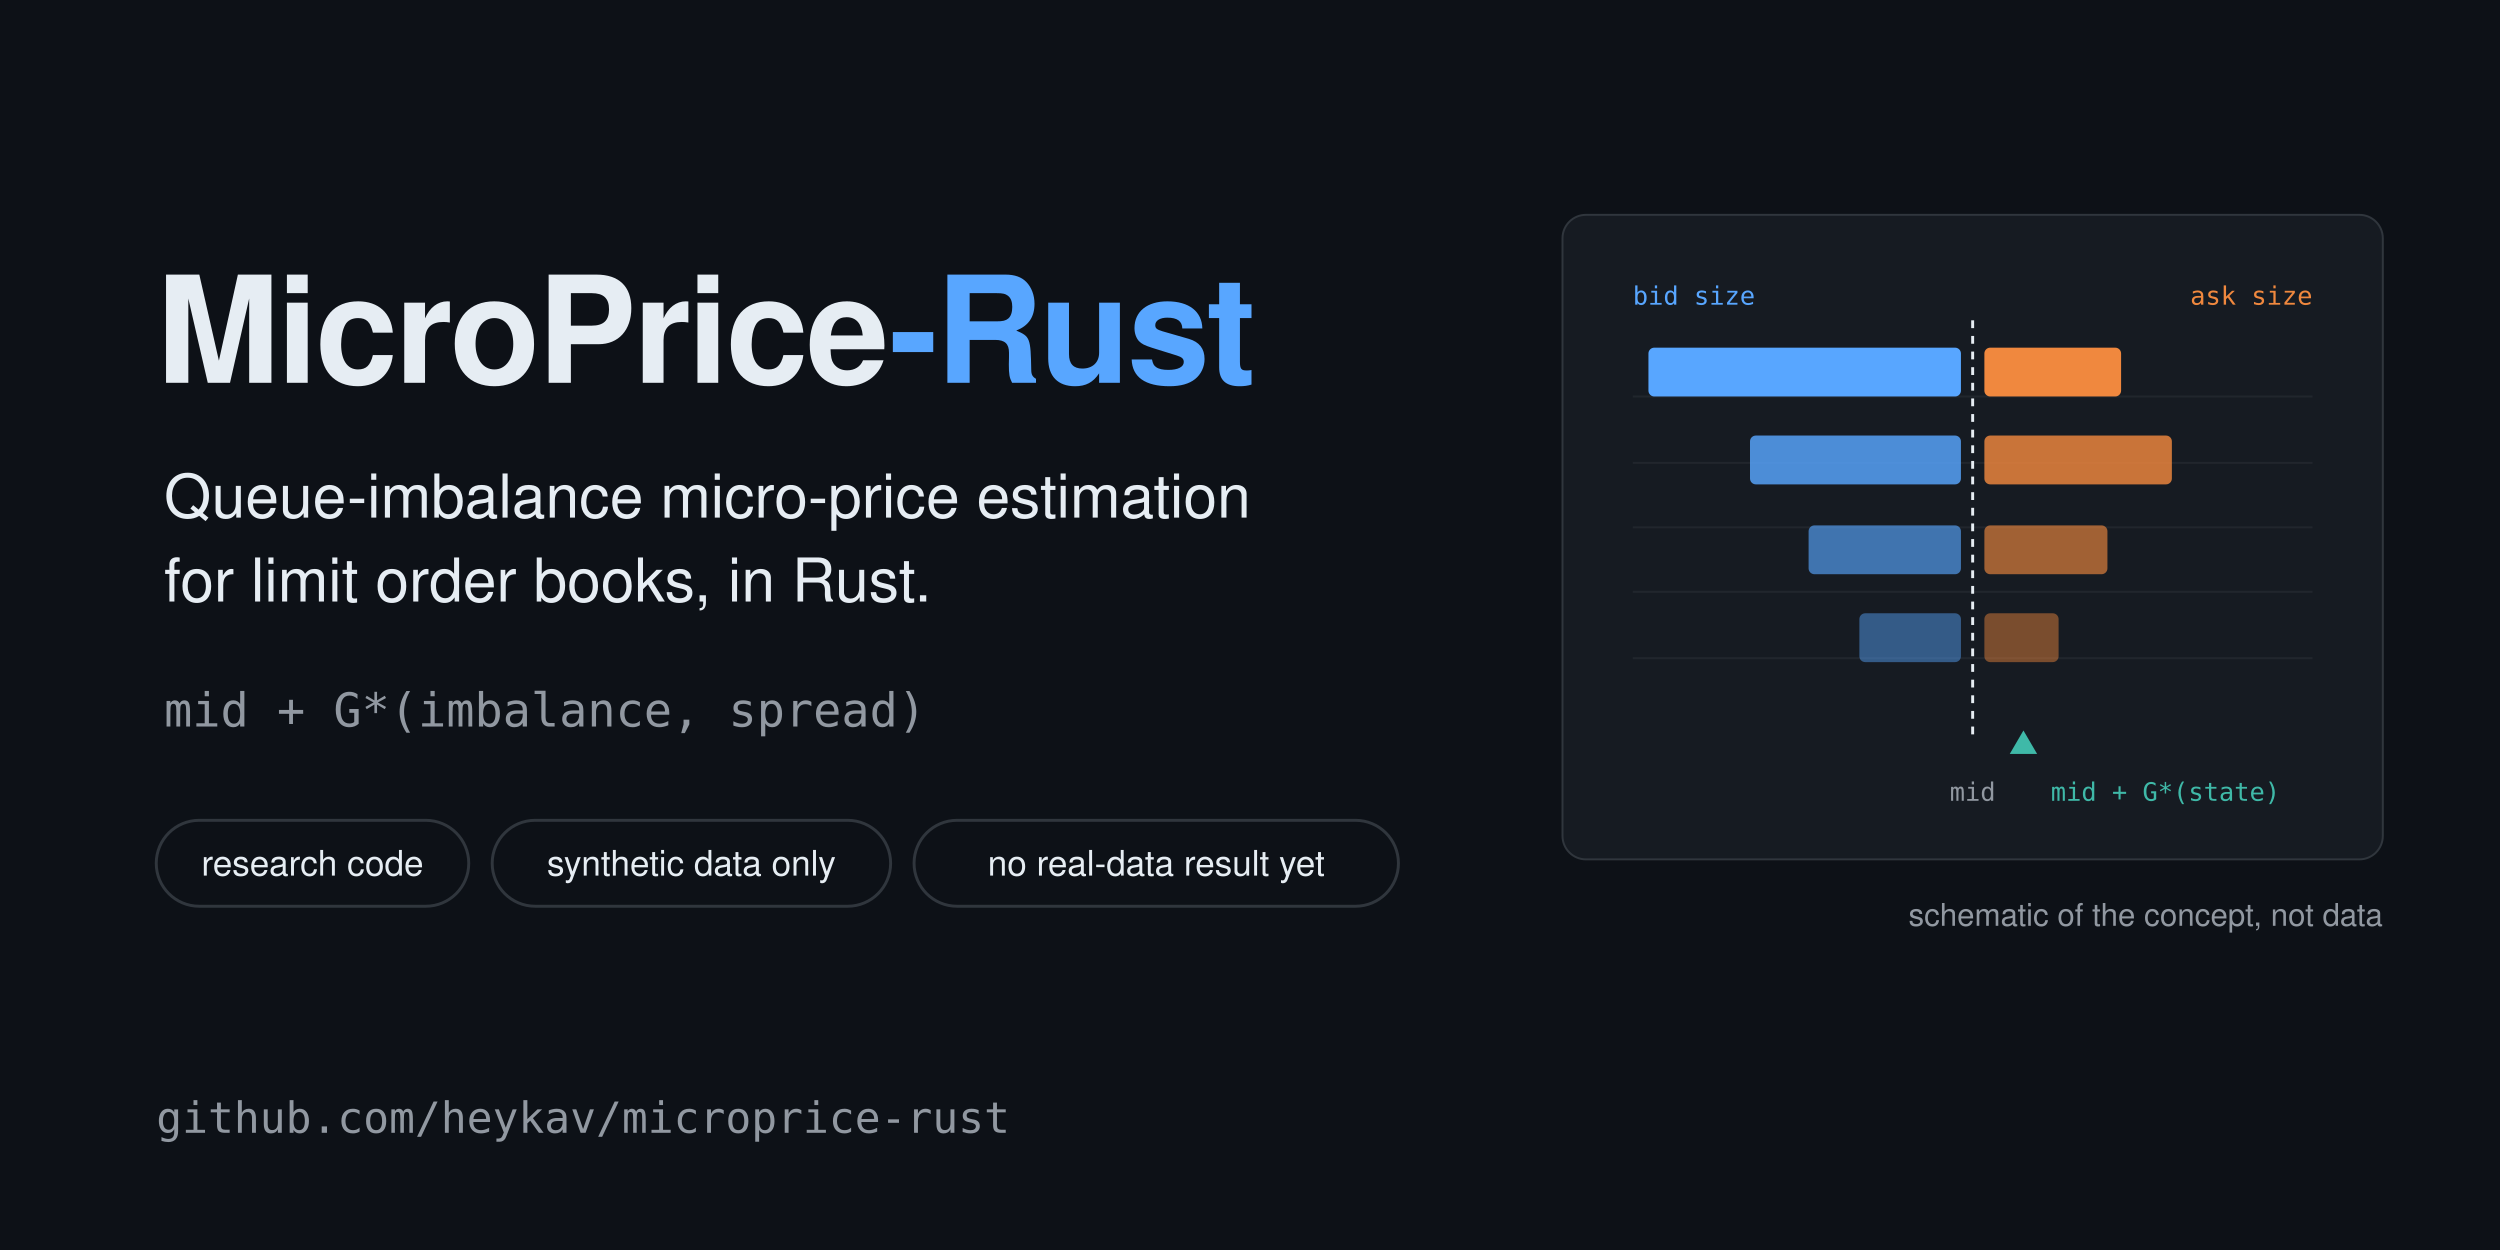
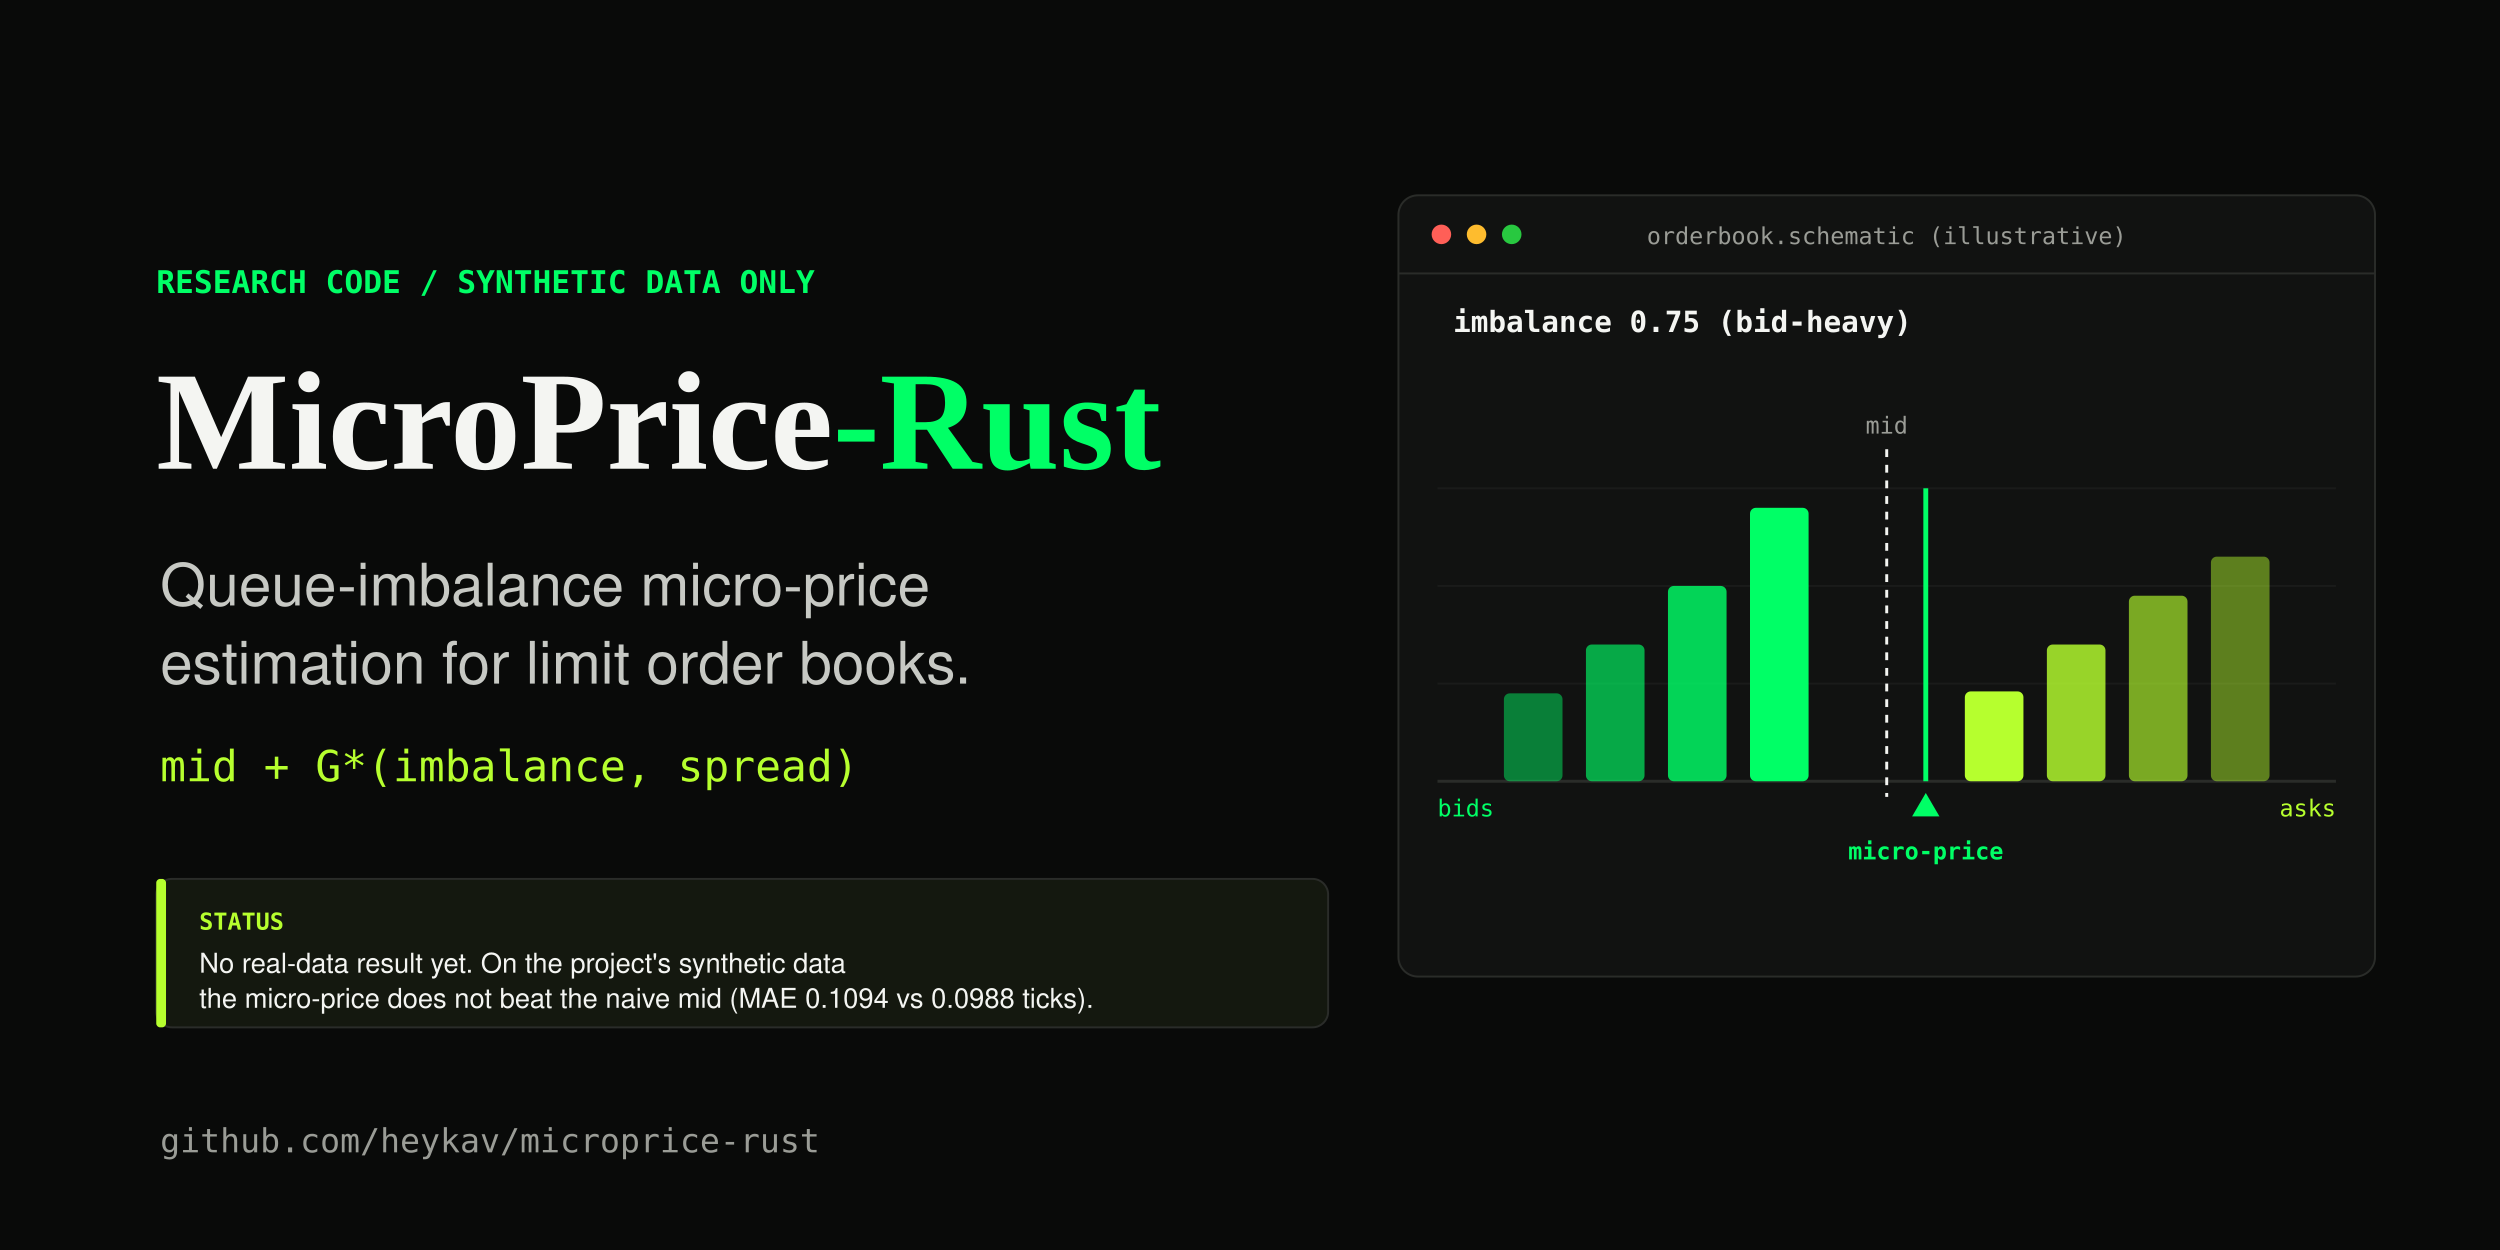
- <svg xmlns="http://www.w3.org/2000/svg" width="1280" height="640" viewBox="0 0 1280 640">
-   <rect width="1280" height="640" fill="#0d1117" />
-   <text x="80" y="196" font-family="-apple-system, 'Segoe UI', Helvetica, Arial, sans-serif" font-size="76" font-weight="700" fill="#e6edf3" letter-spacing="-1.5">MicroPrice<tspan fill="#58a6ff">-Rust</tspan>
+ <svg xmlns="http://www.w3.org/2000/svg" width="1280" height="640" viewBox="0 0 1280 640" role="img" aria-labelledby="t d">
+   <style>
+ .pa{opacity:1}.pb{opacity:0}.pc{opacity:0}.mk{transform:translateX(20px)}
+ @keyframes fa{0%,28%{opacity:1}34%,88%{opacity:0}94%,100%{opacity:1}}
+ @keyframes fb{0%,28%{opacity:0}34%,56%{opacity:1}62%,100%{opacity:0}}
+ @keyframes fc{0%,56%{opacity:0}62%,84%{opacity:1}90%,100%{opacity:0}}
+ @keyframes mv{0%,28%{transform:translateX(20px)}36%,56%{transform:translateX(0)}64%,84%{transform:translateX(-20px)}93%,100%{transform:translateX(20px)}}
+ .an .pa{animation:fa 12s ease-in-out infinite}
+ .an .pb{animation:fb 12s ease-in-out infinite}
+ .an .pc{animation:fc 12s ease-in-out infinite}
+ .an .mk{animation:mv 12s ease-in-out infinite}
+ @media (prefers-reduced-motion:reduce){.an .pa,.an .pb,.an .pc,.an .mk{animation:none}}
+ </style>
+   <rect width="1280" height="640" fill="#090A09" />
+   <text x="80" y="150" font-family="ui-monospace,'SFMono-Regular','DejaVu Sans Mono',Menlo,Consolas,monospace" font-size="16" font-weight="bold" fill="#00FF66" text-anchor="start">RESEARCH CODE  /  SYNTHETIC DATA ONLY</text>
+   <text x="80" y="240" font-family="Georgia,'Times New Roman',serif" font-size="72" font-weight="bold" fill="#F4F5F2" text-anchor="start">MicroPrice<tspan fill="#00FF66">-Rust</tspan>
  </text>
-   <text x="84" y="265" font-family="-apple-system, 'Segoe UI', Helvetica, Arial, sans-serif" font-size="31" fill="#e6edf3">Queue-imbalance micro-price estimation</text>
-   <text x="84" y="308" font-family="-apple-system, 'Segoe UI', Helvetica, Arial, sans-serif" font-size="31" fill="#e6edf3">for limit order books, in Rust.</text>
-   <text x="84" y="372" font-family="ui-monospace, SFMono-Regular, Menlo, Consolas, 'DejaVu Sans Mono', monospace" font-size="24" fill="#9198a1">mid + G*(imbalance, spread)</text>
-   <rect x="80" y="420" width="160" height="44" rx="22.0" fill="none" stroke="#30363d" stroke-width="1.5" />
-   <text x="160.0" y="448.3" text-anchor="middle" font-family="-apple-system, 'Segoe UI', Helvetica, Arial, sans-serif" font-size="18" fill="#e6edf3">research code</text>
-   <rect x="252" y="420" width="204" height="44" rx="22.0" fill="none" stroke="#30363d" stroke-width="1.5" />
-   <text x="354.0" y="448.3" text-anchor="middle" font-family="-apple-system, 'Segoe UI', Helvetica, Arial, sans-serif" font-size="18" fill="#e6edf3">synthetic data only</text>
-   <rect x="468" y="420" width="248" height="44" rx="22.0" fill="none" stroke="#30363d" stroke-width="1.5" />
-   <text x="592.0" y="448.3" text-anchor="middle" font-family="-apple-system, 'Segoe UI', Helvetica, Arial, sans-serif" font-size="18" fill="#e6edf3">no real-data result yet</text>
-   <rect x="800" y="110" width="420" height="330" rx="12" fill="#161b22" stroke="#30363d" />
-   <g>
-     <line x1="836" y1="203" x2="1184" y2="203" stroke="#21262d" stroke-width="1" />
-     <line x1="836" y1="237" x2="1184" y2="237" stroke="#21262d" stroke-width="1" />
-     <line x1="836" y1="270" x2="1184" y2="270" stroke="#21262d" stroke-width="1" />
-     <line x1="836" y1="303" x2="1184" y2="303" stroke="#21262d" stroke-width="1" />
-     <line x1="836" y1="337" x2="1184" y2="337" stroke="#21262d" stroke-width="1" />
-     <rect x="844" y="178" width="160" height="25" rx="3" fill="#58a6ff" opacity="1.00" />
-     <rect x="1016" y="178" width="70" height="25" rx="3" fill="#f0883e" opacity="1.00" />
-     <rect x="896" y="223" width="108" height="25" rx="3" fill="#58a6ff" opacity="0.82" />
-     <rect x="1016" y="223" width="96" height="25" rx="3" fill="#f0883e" opacity="0.82" />
-     <rect x="926" y="269" width="78" height="25" rx="3" fill="#58a6ff" opacity="0.64" />
-     <rect x="1016" y="269" width="63" height="25" rx="3" fill="#f0883e" opacity="0.64" />
-     <rect x="952" y="314" width="52" height="25" rx="3" fill="#58a6ff" opacity="0.46" />
-     <rect x="1016" y="314" width="38" height="25" rx="3" fill="#f0883e" opacity="0.46" />
-     <line x1="1010.0" y1="164" x2="1010.0" y2="376" stroke="#e6edf3" stroke-width="1.5" stroke-dasharray="4 4" />
-     <path d="M1036.0 374 l-7 12 h14 z" fill="#3fb9a8" />
-     <text x="1010.0" y="410" text-anchor="middle" font-family="ui-monospace, SFMono-Regular, Menlo, Consolas, 'DejaVu Sans Mono', monospace" font-size="13" fill="#9198a1">mid</text>
-     <text x="1050.0" y="410" text-anchor="start" font-family="ui-monospace, SFMono-Regular, Menlo, Consolas, 'DejaVu Sans Mono', monospace" font-size="13" fill="#3fb9a8">mid + G*(state)</text>
-     <text x="836" y="156" font-family="ui-monospace, SFMono-Regular, Menlo, Consolas, 'DejaVu Sans Mono', monospace" font-size="13" fill="#58a6ff">bid size</text>
-     <text x="1184" y="156" text-anchor="end" font-family="ui-monospace, SFMono-Regular, Menlo, Consolas, 'DejaVu Sans Mono', monospace" font-size="13" fill="#f0883e">ask size</text>
+   <text x="82" y="310" font-family="system-ui,-apple-system,'Segoe UI',Helvetica,Arial,sans-serif" font-size="30" font-weight="normal" fill="#c7c9c4" text-anchor="start">Queue-imbalance micro-price</text>
+   <text x="82" y="350" font-family="system-ui,-apple-system,'Segoe UI',Helvetica,Arial,sans-serif" font-size="30" font-weight="normal" fill="#c7c9c4" text-anchor="start">estimation for limit order books.</text>
+   <text x="82" y="400" font-family="ui-monospace,'SFMono-Regular','DejaVu Sans Mono',Menlo,Consolas,monospace" font-size="22" font-weight="normal" fill="#B6FF2E" text-anchor="start">mid + G*(imbalance, spread)</text>
+   <rect x="80" y="450" width="600" height="76" rx="8" fill="#14180f" stroke="#2a2c29" />
+   <rect x="80" y="450" width="5" height="76" rx="2" fill="#B6FF2E" />
+   <text x="102" y="476" font-family="ui-monospace,'SFMono-Regular','DejaVu Sans Mono',Menlo,Consolas,monospace" font-size="12" font-weight="bold" fill="#B6FF2E" text-anchor="start">STATUS</text>
+   <text x="102" y="498" font-family="system-ui,-apple-system,'Segoe UI',Helvetica,Arial,sans-serif" font-size="14" font-weight="normal" fill="#F4F5F2" text-anchor="start">No real-data result yet. On the project's synthetic data</text>
+   <text x="102" y="516" font-family="system-ui,-apple-system,'Segoe UI',Helvetica,Arial,sans-serif" font-size="14" font-weight="normal" fill="#F4F5F2" text-anchor="start">the micro-price does not beat the naive mid (MAE 0.1094 vs 0.0988 ticks).</text>
+   <text x="82" y="590" font-family="ui-monospace,'SFMono-Regular','DejaVu Sans Mono',Menlo,Consolas,monospace" font-size="17" font-weight="normal" fill="#9a9c96" text-anchor="start">github.com/heykav/microprice-rust</text>
+   <rect x="716" y="100" width="500" height="400" rx="10" fill="#111211" stroke="#2a2c29" />
+   <circle cx="738" cy="120" r="5" fill="#ff5f57" />
+   <circle cx="756" cy="120" r="5" fill="#febc2e" />
+   <circle cx="774" cy="120" r="5" fill="#28c840" />
+   <text x="966.0" y="125" font-family="ui-monospace,'SFMono-Regular','DejaVu Sans Mono',Menlo,Consolas,monospace" font-size="12" font-weight="normal" fill="#9a9c96" text-anchor="middle">orderbook.schematic  (illustrative)</text>
+   <line x1="716" y1="140" x2="1216" y2="140" stroke="#2a2c29" />
+   <line x1="736" y1="400" x2="1196" y2="400" stroke="#2a2c29" stroke-width="1.5" />
+   <line x1="736" y1="350" x2="1196" y2="350" stroke="#1a1b1a" />
+   <line x1="736" y1="300" x2="1196" y2="300" stroke="#1a1b1a" />
+   <line x1="736" y1="250" x2="1196" y2="250" stroke="#1a1b1a" />
+   <g class="pa">
+     <rect x="896.0" y="260" width="30" height="140" rx="3" fill="#00FF66" opacity="1.00" />
+     <rect x="1006.0" y="354" width="30" height="46" rx="3" fill="#B6FF2E" opacity="1.00" />
+     <rect x="854.0" y="300" width="30" height="100" rx="3" fill="#00FF66" opacity="0.82" />
+     <rect x="1048.0" y="330" width="30" height="70" rx="3" fill="#B6FF2E" opacity="0.82" />
+     <rect x="812.0" y="330" width="30" height="70" rx="3" fill="#00FF66" opacity="0.64" />
+     <rect x="1090.0" y="305" width="30" height="95" rx="3" fill="#B6FF2E" opacity="0.64" />
+     <rect x="770.0" y="355" width="30" height="45" rx="3" fill="#00FF66" opacity="0.46" />
+     <rect x="1132.0" y="285" width="30" height="115" rx="3" fill="#B6FF2E" opacity="0.46" />
  </g>
-   <text x="1220" y="474" text-anchor="end" font-family="-apple-system, 'Segoe UI', Helvetica, Arial, sans-serif" font-size="16" fill="#9198a1">schematic of the concept, not data</text>
-   <text x="80" y="580" font-family="ui-monospace, SFMono-Regular, Menlo, Consolas, 'DejaVu Sans Mono', monospace" font-size="22" fill="#9198a1">github.com/heykav/microprice-rust</text>
+   <g class="pb">
+     <rect x="896.0" y="310" width="30" height="90" rx="3" fill="#00FF66" opacity="1.00" />
+     <rect x="1006.0" y="310" width="30" height="90" rx="3" fill="#B6FF2E" opacity="1.00" />
+     <rect x="854.0" y="320" width="30" height="80" rx="3" fill="#00FF66" opacity="0.82" />
+     <rect x="1048.0" y="320" width="30" height="80" rx="3" fill="#B6FF2E" opacity="0.82" />
+     <rect x="812.0" y="330" width="30" height="70" rx="3" fill="#00FF66" opacity="0.64" />
+     <rect x="1090.0" y="330" width="30" height="70" rx="3" fill="#B6FF2E" opacity="0.64" />
+     <rect x="770.0" y="345" width="30" height="55" rx="3" fill="#00FF66" opacity="0.46" />
+     <rect x="1132.0" y="345" width="30" height="55" rx="3" fill="#B6FF2E" opacity="0.46" />
+   </g>
+   <g class="pc">
+     <rect x="896.0" y="354" width="30" height="46" rx="3" fill="#00FF66" opacity="1.00" />
+     <rect x="1006.0" y="260" width="30" height="140" rx="3" fill="#B6FF2E" opacity="1.00" />
+     <rect x="854.0" y="330" width="30" height="70" rx="3" fill="#00FF66" opacity="0.82" />
+     <rect x="1048.0" y="300" width="30" height="100" rx="3" fill="#B6FF2E" opacity="0.82" />
+     <rect x="812.0" y="305" width="30" height="95" rx="3" fill="#00FF66" opacity="0.64" />
+     <rect x="1090.0" y="330" width="30" height="70" rx="3" fill="#B6FF2E" opacity="0.64" />
+     <rect x="770.0" y="285" width="30" height="115" rx="3" fill="#00FF66" opacity="0.46" />
+     <rect x="1132.0" y="355" width="30" height="45" rx="3" fill="#B6FF2E" opacity="0.46" />
+   </g>
+   <line x1="966" y1="230" x2="966" y2="408" stroke="#F4F5F2" stroke-width="1.5" stroke-dasharray="4 4" />
+   <text x="966" y="222" font-family="ui-monospace,'SFMono-Regular','DejaVu Sans Mono',Menlo,Consolas,monospace" font-size="12" font-weight="normal" fill="#9a9c96" text-anchor="middle">mid</text>
+   <g class="mk">
+     <line x1="966" y1="250" x2="966" y2="400" stroke="#00FF66" stroke-width="2.5" />
+     <path d="M966 406 l-7 12 h14 z" fill="#00FF66" />
+     <text x="966" y="440" font-family="ui-monospace,'SFMono-Regular','DejaVu Sans Mono',Menlo,Consolas,monospace" font-size="12" font-weight="bold" fill="#00FF66" text-anchor="middle">micro-price</text>
+   </g>
+   <text x="736" y="418" font-family="ui-monospace,'SFMono-Regular','DejaVu Sans Mono',Menlo,Consolas,monospace" font-size="12" font-weight="normal" fill="#00FF66" text-anchor="start">bids</text>
+   <text x="1196" y="418" font-family="ui-monospace,'SFMono-Regular','DejaVu Sans Mono',Menlo,Consolas,monospace" font-size="12" font-weight="normal" fill="#B6FF2E" text-anchor="end">asks</text>
+   <g class="pa">
+     <text x="744" y="170" font-family="ui-monospace,'SFMono-Regular','DejaVu Sans Mono',Menlo,Consolas,monospace" font-size="15" font-weight="bold" fill="#F4F5F2" text-anchor="start">imbalance 0.75  (bid-heavy)</text>
+   </g>
+   <g class="pb">
+     <text x="744" y="170" font-family="ui-monospace,'SFMono-Regular','DejaVu Sans Mono',Menlo,Consolas,monospace" font-size="15" font-weight="bold" fill="#F4F5F2" text-anchor="start">imbalance 0.50  (balanced)</text>
+   </g>
+   <g class="pc">
+     <text x="744" y="170" font-family="ui-monospace,'SFMono-Regular','DejaVu Sans Mono',Menlo,Consolas,monospace" font-size="15" font-weight="bold" fill="#F4F5F2" text-anchor="start">imbalance 0.25  (ask-heavy)</text>
+   </g>
</svg>
